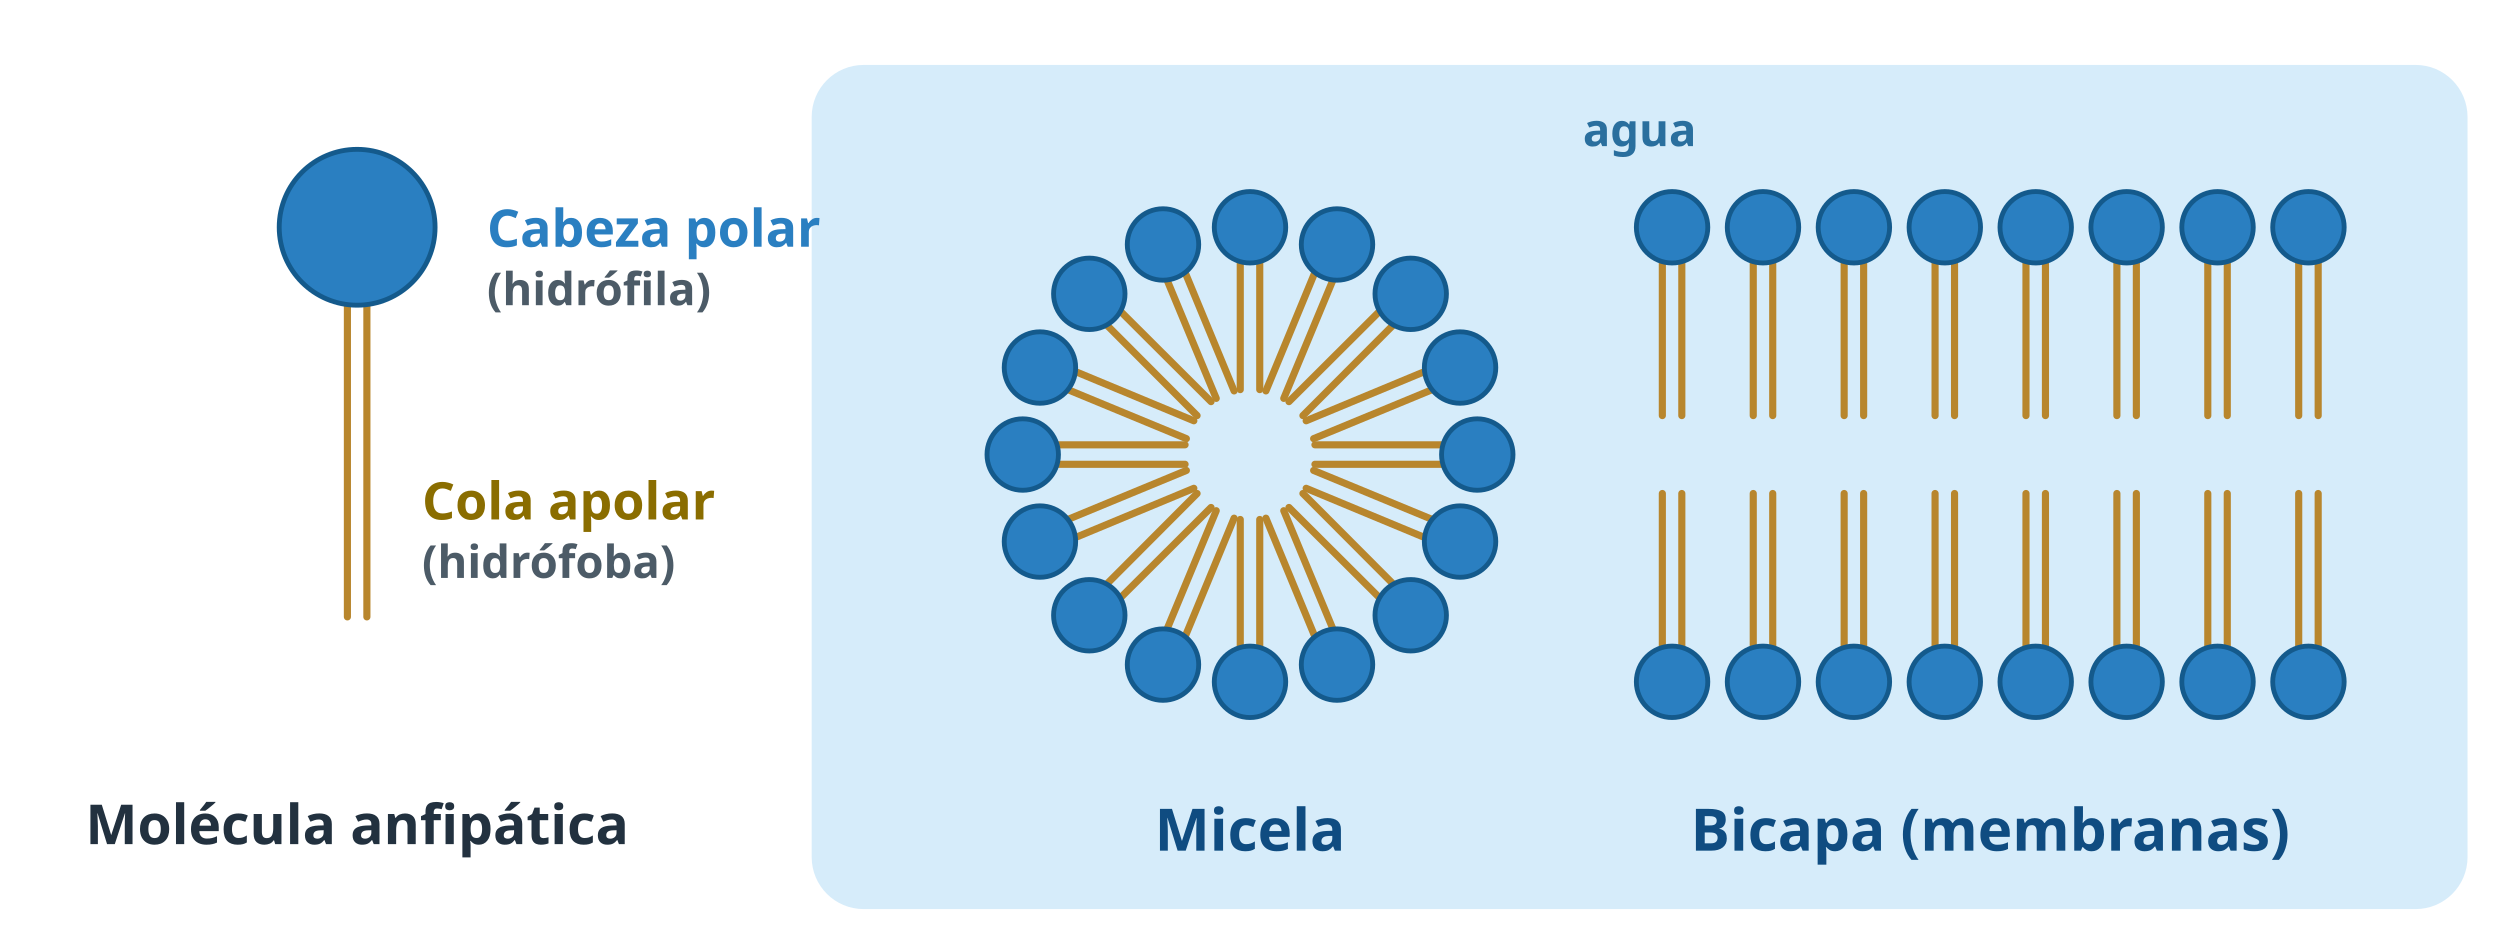
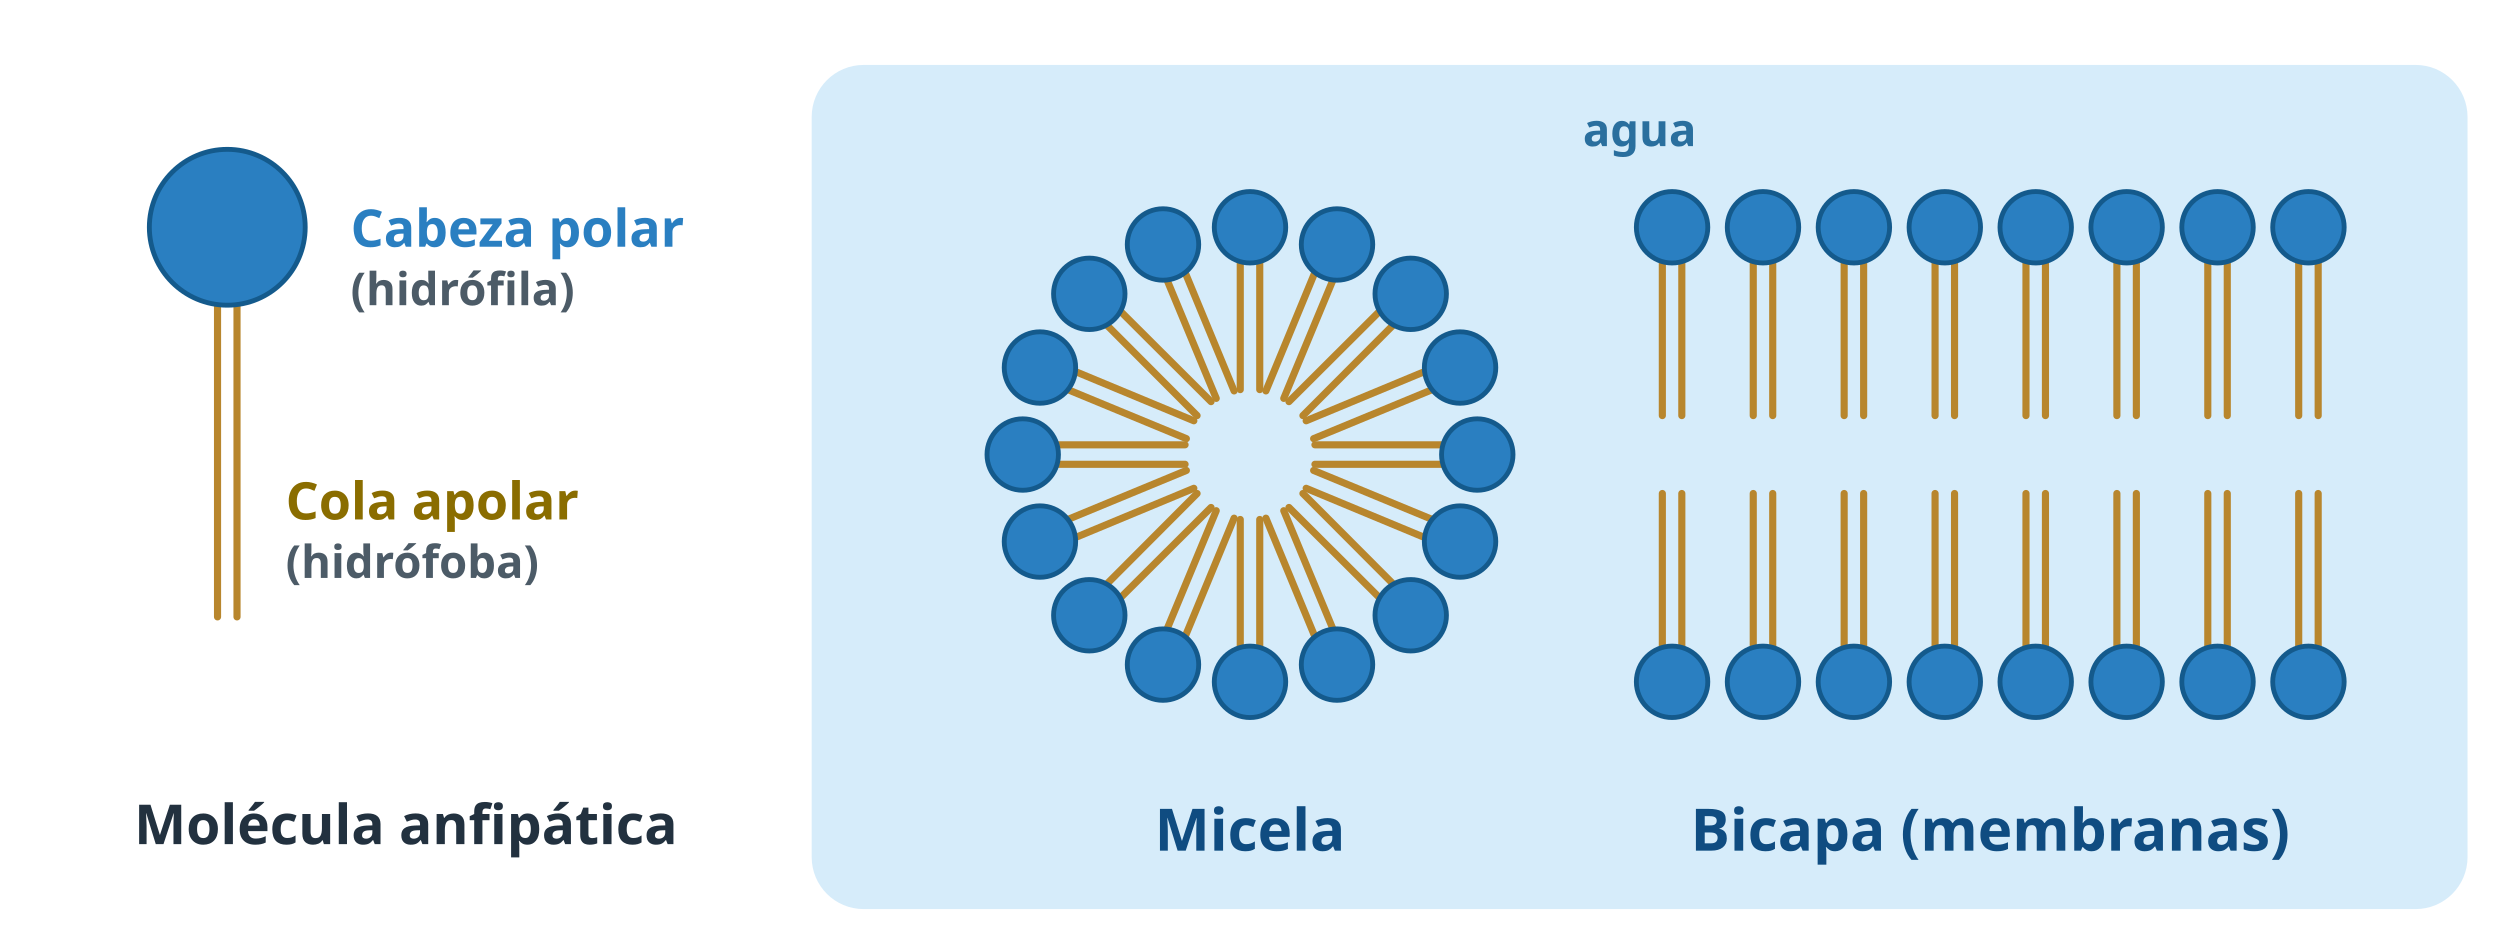
<svg xmlns="http://www.w3.org/2000/svg" viewBox="0 0 770 290" role="img" font-family="Nunito, 'Segoe UI', system-ui, sans-serif">
  <defs>
    <marker id="fl" viewBox="0 0 10 10" refX="8" refY="5" markerWidth="7" markerHeight="7" orient="auto-start-reverse">
      <path d="M0,0 L10,5 L0,10 z" fill="#2a7fc1" />
    </marker>
    <marker id="fk" viewBox="0 0 10 10" refX="8" refY="5" markerWidth="7" markerHeight="7" orient="auto-start-reverse">
      <path d="M0,0 L10,5 L0,10 z" fill="#22313f" />
    </marker>
    <radialGradient id="gO" cx="35%" cy="35%" r="70%">
      <stop offset="0" stop-color="#f08a7e" />
      <stop offset="1" stop-color="#c0392b" />
    </radialGradient>
    <radialGradient id="gH" cx="35%" cy="35%" r="70%">
      <stop offset="0" stop-color="#ffffff" />
      <stop offset="1" stop-color="#d5dde3" />
    </radialGradient>
  </defs>
  <rect x="250" y="20" width="510" height="260" rx="16" fill="#d6ecfa" />
-   <line x1="113.0" y1="70.0" x2="113.0" y2="190.0" stroke="#b8862d" stroke-width="2.2" stroke-linecap="round" />
-   <line x1="107.0" y1="70.0" x2="107.0" y2="190.0" stroke="#b8862d" stroke-width="2.2" stroke-linecap="round" />
-   <circle cx="110.0" cy="70.0" r="24" fill="#2a7fc1" stroke="#145a8c" stroke-width="1.5" />
-   <text x="150.0" y="76.0" font-size="16" text-anchor="start" font-weight="800" fill="#2a7fc1">Cabeza polar</text>
-   <text x="150.0" y="94.0" font-size="14" text-anchor="start" font-weight="600" fill="#4c5b67">(hidrófila)</text>
-   <text x="130.0" y="160.0" font-size="16" text-anchor="start" font-weight="800" fill="#8a6d00">Cola apolar</text>
-   <text x="130.0" y="178.0" font-size="14" text-anchor="start" font-weight="600" fill="#4c5b67">(hidrófoba)</text>
-   <text x="110.0" y="260.0" font-size="17" text-anchor="middle" font-weight="900" fill="#22313f">Molécula anfipática</text>
+   <line x1="73.0" y1="70.0" x2="73.0" y2="190.0" stroke="#b8862d" stroke-width="2.2" stroke-linecap="round" />
+   <line x1="67.0" y1="70.0" x2="67.0" y2="190.0" stroke="#b8862d" stroke-width="2.2" stroke-linecap="round" />
+   <circle cx="70.0" cy="70.0" r="24" fill="#2a7fc1" stroke="#145a8c" stroke-width="1.5" />
+   <text x="108.0" y="76.0" font-size="16" text-anchor="start" font-weight="800" fill="#2a7fc1">Cabeza polar</text>
+   <text x="108.0" y="94.0" font-size="14" text-anchor="start" font-weight="600" fill="#4c5b67">(hidrófila)</text>
+   <text x="88.0" y="160.0" font-size="16" text-anchor="start" font-weight="800" fill="#8a6d00">Cola apolar</text>
+   <text x="88.0" y="178.0" font-size="14" text-anchor="start" font-weight="600" fill="#4c5b67">(hidrófoba)</text>
+   <text x="125.0" y="260.0" font-size="17" text-anchor="middle" font-weight="900" fill="#22313f">Molécula anfipática</text>
  <line x1="455.0" y1="143.0" x2="405.0" y2="143.0" stroke="#b8862d" stroke-width="2.2" stroke-linecap="round" />
  <line x1="455.0" y1="137.0" x2="405.0" y2="137.0" stroke="#b8862d" stroke-width="2.2" stroke-linecap="round" />
  <circle cx="455.0" cy="140.0" r="11" fill="#2a7fc1" stroke="#145a8c" stroke-width="1.5" />
  <line x1="448.5" y1="169.6" x2="402.3" y2="150.4" stroke="#b8862d" stroke-width="2.2" stroke-linecap="round" />
  <line x1="450.8" y1="164.0" x2="404.6" y2="144.9" stroke="#b8862d" stroke-width="2.2" stroke-linecap="round" />
  <circle cx="449.7" cy="166.8" r="11" fill="#2a7fc1" stroke="#145a8c" stroke-width="1.5" />
  <line x1="432.4" y1="191.6" x2="397.0" y2="156.3" stroke="#b8862d" stroke-width="2.2" stroke-linecap="round" />
  <line x1="436.6" y1="187.4" x2="401.3" y2="152.0" stroke="#b8862d" stroke-width="2.2" stroke-linecap="round" />
  <circle cx="434.5" cy="189.5" r="11" fill="#2a7fc1" stroke="#145a8c" stroke-width="1.5" />
  <line x1="409.0" y1="205.8" x2="389.9" y2="159.6" stroke="#b8862d" stroke-width="2.2" stroke-linecap="round" />
  <line x1="414.6" y1="203.5" x2="395.4" y2="157.3" stroke="#b8862d" stroke-width="2.2" stroke-linecap="round" />
  <circle cx="411.8" cy="204.7" r="11" fill="#2a7fc1" stroke="#145a8c" stroke-width="1.5" />
  <line x1="382.0" y1="210.0" x2="382.0" y2="160.0" stroke="#b8862d" stroke-width="2.2" stroke-linecap="round" />
  <line x1="388.0" y1="210.0" x2="388.0" y2="160.0" stroke="#b8862d" stroke-width="2.2" stroke-linecap="round" />
  <circle cx="385.0" cy="210.0" r="11" fill="#2a7fc1" stroke="#145a8c" stroke-width="1.5" />
  <line x1="355.4" y1="203.5" x2="374.6" y2="157.3" stroke="#b8862d" stroke-width="2.2" stroke-linecap="round" />
  <line x1="361.0" y1="205.8" x2="380.1" y2="159.6" stroke="#b8862d" stroke-width="2.2" stroke-linecap="round" />
  <circle cx="358.2" cy="204.7" r="11" fill="#2a7fc1" stroke="#145a8c" stroke-width="1.5" />
  <line x1="333.4" y1="187.4" x2="368.7" y2="152.0" stroke="#b8862d" stroke-width="2.2" stroke-linecap="round" />
  <line x1="337.6" y1="191.6" x2="373.0" y2="156.3" stroke="#b8862d" stroke-width="2.2" stroke-linecap="round" />
  <circle cx="335.5" cy="189.5" r="11" fill="#2a7fc1" stroke="#145a8c" stroke-width="1.5" />
  <line x1="319.2" y1="164.0" x2="365.4" y2="144.9" stroke="#b8862d" stroke-width="2.2" stroke-linecap="round" />
  <line x1="321.5" y1="169.6" x2="367.7" y2="150.4" stroke="#b8862d" stroke-width="2.2" stroke-linecap="round" />
  <circle cx="320.3" cy="166.8" r="11" fill="#2a7fc1" stroke="#145a8c" stroke-width="1.5" />
  <line x1="315.0" y1="137.0" x2="365.0" y2="137.0" stroke="#b8862d" stroke-width="2.2" stroke-linecap="round" />
  <line x1="315.0" y1="143.0" x2="365.0" y2="143.0" stroke="#b8862d" stroke-width="2.2" stroke-linecap="round" />
  <circle cx="315.0" cy="140.0" r="11" fill="#2a7fc1" stroke="#145a8c" stroke-width="1.5" />
  <line x1="321.5" y1="110.4" x2="367.7" y2="129.6" stroke="#b8862d" stroke-width="2.2" stroke-linecap="round" />
  <line x1="319.2" y1="116.0" x2="365.4" y2="135.1" stroke="#b8862d" stroke-width="2.2" stroke-linecap="round" />
  <circle cx="320.3" cy="113.2" r="11" fill="#2a7fc1" stroke="#145a8c" stroke-width="1.5" />
  <line x1="337.6" y1="88.4" x2="373.0" y2="123.7" stroke="#b8862d" stroke-width="2.2" stroke-linecap="round" />
  <line x1="333.4" y1="92.6" x2="368.7" y2="128.0" stroke="#b8862d" stroke-width="2.2" stroke-linecap="round" />
  <circle cx="335.5" cy="90.5" r="11" fill="#2a7fc1" stroke="#145a8c" stroke-width="1.5" />
  <line x1="361.0" y1="74.2" x2="380.1" y2="120.4" stroke="#b8862d" stroke-width="2.2" stroke-linecap="round" />
  <line x1="355.4" y1="76.5" x2="374.6" y2="122.7" stroke="#b8862d" stroke-width="2.2" stroke-linecap="round" />
  <circle cx="358.2" cy="75.3" r="11" fill="#2a7fc1" stroke="#145a8c" stroke-width="1.5" />
  <line x1="388.0" y1="70.0" x2="388.0" y2="120.0" stroke="#b8862d" stroke-width="2.2" stroke-linecap="round" />
  <line x1="382.0" y1="70.0" x2="382.0" y2="120.0" stroke="#b8862d" stroke-width="2.2" stroke-linecap="round" />
  <circle cx="385.0" cy="70.0" r="11" fill="#2a7fc1" stroke="#145a8c" stroke-width="1.5" />
  <line x1="414.6" y1="76.5" x2="395.4" y2="122.7" stroke="#b8862d" stroke-width="2.2" stroke-linecap="round" />
  <line x1="409.0" y1="74.2" x2="389.9" y2="120.4" stroke="#b8862d" stroke-width="2.2" stroke-linecap="round" />
  <circle cx="411.8" cy="75.3" r="11" fill="#2a7fc1" stroke="#145a8c" stroke-width="1.5" />
  <line x1="436.6" y1="92.6" x2="401.3" y2="128.0" stroke="#b8862d" stroke-width="2.2" stroke-linecap="round" />
  <line x1="432.4" y1="88.4" x2="397.0" y2="123.7" stroke="#b8862d" stroke-width="2.2" stroke-linecap="round" />
  <circle cx="434.5" cy="90.5" r="11" fill="#2a7fc1" stroke="#145a8c" stroke-width="1.5" />
  <line x1="450.8" y1="116.0" x2="404.6" y2="135.1" stroke="#b8862d" stroke-width="2.2" stroke-linecap="round" />
  <line x1="448.5" y1="110.4" x2="402.3" y2="129.6" stroke="#b8862d" stroke-width="2.2" stroke-linecap="round" />
  <circle cx="449.7" cy="113.2" r="11" fill="#2a7fc1" stroke="#145a8c" stroke-width="1.5" />
  <text x="385.0" y="262.0" font-size="18" text-anchor="middle" font-weight="900" fill="#0f4c81">Micela</text>
  <line x1="518.0" y1="70.0" x2="518.0" y2="128.0" stroke="#b8862d" stroke-width="2.2" stroke-linecap="round" />
  <line x1="512.0" y1="70.0" x2="512.0" y2="128.0" stroke="#b8862d" stroke-width="2.2" stroke-linecap="round" />
  <circle cx="515.0" cy="70.0" r="11" fill="#2a7fc1" stroke="#145a8c" stroke-width="1.5" />
  <line x1="512.0" y1="210.0" x2="512.0" y2="152.0" stroke="#b8862d" stroke-width="2.2" stroke-linecap="round" />
  <line x1="518.0" y1="210.0" x2="518.0" y2="152.0" stroke="#b8862d" stroke-width="2.2" stroke-linecap="round" />
  <circle cx="515.0" cy="210.0" r="11" fill="#2a7fc1" stroke="#145a8c" stroke-width="1.5" />
  <line x1="546.0" y1="70.0" x2="546.0" y2="128.0" stroke="#b8862d" stroke-width="2.2" stroke-linecap="round" />
  <line x1="540.0" y1="70.0" x2="540.0" y2="128.0" stroke="#b8862d" stroke-width="2.2" stroke-linecap="round" />
  <circle cx="543.0" cy="70.0" r="11" fill="#2a7fc1" stroke="#145a8c" stroke-width="1.5" />
  <line x1="540.0" y1="210.0" x2="540.0" y2="152.0" stroke="#b8862d" stroke-width="2.2" stroke-linecap="round" />
  <line x1="546.0" y1="210.0" x2="546.0" y2="152.0" stroke="#b8862d" stroke-width="2.2" stroke-linecap="round" />
  <circle cx="543.0" cy="210.0" r="11" fill="#2a7fc1" stroke="#145a8c" stroke-width="1.5" />
  <line x1="574.0" y1="70.0" x2="574.0" y2="128.0" stroke="#b8862d" stroke-width="2.2" stroke-linecap="round" />
  <line x1="568.0" y1="70.0" x2="568.0" y2="128.0" stroke="#b8862d" stroke-width="2.2" stroke-linecap="round" />
  <circle cx="571.0" cy="70.0" r="11" fill="#2a7fc1" stroke="#145a8c" stroke-width="1.5" />
  <line x1="568.0" y1="210.0" x2="568.0" y2="152.0" stroke="#b8862d" stroke-width="2.2" stroke-linecap="round" />
  <line x1="574.0" y1="210.0" x2="574.0" y2="152.0" stroke="#b8862d" stroke-width="2.2" stroke-linecap="round" />
  <circle cx="571.0" cy="210.0" r="11" fill="#2a7fc1" stroke="#145a8c" stroke-width="1.5" />
  <line x1="602.0" y1="70.0" x2="602.0" y2="128.0" stroke="#b8862d" stroke-width="2.2" stroke-linecap="round" />
  <line x1="596.0" y1="70.0" x2="596.0" y2="128.0" stroke="#b8862d" stroke-width="2.2" stroke-linecap="round" />
  <circle cx="599.0" cy="70.0" r="11" fill="#2a7fc1" stroke="#145a8c" stroke-width="1.5" />
  <line x1="596.0" y1="210.0" x2="596.0" y2="152.0" stroke="#b8862d" stroke-width="2.2" stroke-linecap="round" />
  <line x1="602.0" y1="210.0" x2="602.0" y2="152.0" stroke="#b8862d" stroke-width="2.2" stroke-linecap="round" />
  <circle cx="599.0" cy="210.0" r="11" fill="#2a7fc1" stroke="#145a8c" stroke-width="1.5" />
  <line x1="630.0" y1="70.0" x2="630.0" y2="128.0" stroke="#b8862d" stroke-width="2.2" stroke-linecap="round" />
  <line x1="624.0" y1="70.0" x2="624.0" y2="128.0" stroke="#b8862d" stroke-width="2.2" stroke-linecap="round" />
  <circle cx="627.0" cy="70.0" r="11" fill="#2a7fc1" stroke="#145a8c" stroke-width="1.5" />
  <line x1="624.0" y1="210.0" x2="624.0" y2="152.0" stroke="#b8862d" stroke-width="2.2" stroke-linecap="round" />
  <line x1="630.0" y1="210.0" x2="630.0" y2="152.0" stroke="#b8862d" stroke-width="2.2" stroke-linecap="round" />
  <circle cx="627.0" cy="210.0" r="11" fill="#2a7fc1" stroke="#145a8c" stroke-width="1.5" />
  <line x1="658.0" y1="70.0" x2="658.0" y2="128.0" stroke="#b8862d" stroke-width="2.2" stroke-linecap="round" />
  <line x1="652.0" y1="70.0" x2="652.0" y2="128.0" stroke="#b8862d" stroke-width="2.2" stroke-linecap="round" />
  <circle cx="655.0" cy="70.0" r="11" fill="#2a7fc1" stroke="#145a8c" stroke-width="1.5" />
  <line x1="652.0" y1="210.0" x2="652.0" y2="152.0" stroke="#b8862d" stroke-width="2.2" stroke-linecap="round" />
  <line x1="658.0" y1="210.0" x2="658.0" y2="152.0" stroke="#b8862d" stroke-width="2.2" stroke-linecap="round" />
  <circle cx="655.0" cy="210.0" r="11" fill="#2a7fc1" stroke="#145a8c" stroke-width="1.5" />
  <line x1="686.0" y1="70.0" x2="686.0" y2="128.0" stroke="#b8862d" stroke-width="2.2" stroke-linecap="round" />
  <line x1="680.0" y1="70.0" x2="680.0" y2="128.0" stroke="#b8862d" stroke-width="2.2" stroke-linecap="round" />
  <circle cx="683.0" cy="70.0" r="11" fill="#2a7fc1" stroke="#145a8c" stroke-width="1.5" />
  <line x1="680.0" y1="210.0" x2="680.0" y2="152.0" stroke="#b8862d" stroke-width="2.2" stroke-linecap="round" />
  <line x1="686.0" y1="210.0" x2="686.0" y2="152.0" stroke="#b8862d" stroke-width="2.2" stroke-linecap="round" />
  <circle cx="683.0" cy="210.0" r="11" fill="#2a7fc1" stroke="#145a8c" stroke-width="1.5" />
  <line x1="714.0" y1="70.0" x2="714.0" y2="128.0" stroke="#b8862d" stroke-width="2.2" stroke-linecap="round" />
  <line x1="708.0" y1="70.0" x2="708.0" y2="128.0" stroke="#b8862d" stroke-width="2.2" stroke-linecap="round" />
  <circle cx="711.0" cy="70.0" r="11" fill="#2a7fc1" stroke="#145a8c" stroke-width="1.5" />
  <line x1="708.0" y1="210.0" x2="708.0" y2="152.0" stroke="#b8862d" stroke-width="2.2" stroke-linecap="round" />
  <line x1="714.0" y1="210.0" x2="714.0" y2="152.0" stroke="#b8862d" stroke-width="2.2" stroke-linecap="round" />
  <circle cx="711.0" cy="210.0" r="11" fill="#2a7fc1" stroke="#145a8c" stroke-width="1.5" />
  <text x="613.0" y="262.0" font-size="18" text-anchor="middle" font-weight="900" fill="#0f4c81">Bicapa (membranas)</text>
  <text x="505.0" y="45.0" font-size="14" text-anchor="middle" font-weight="700" fill="#2a6f9e">agua</text>
</svg>
